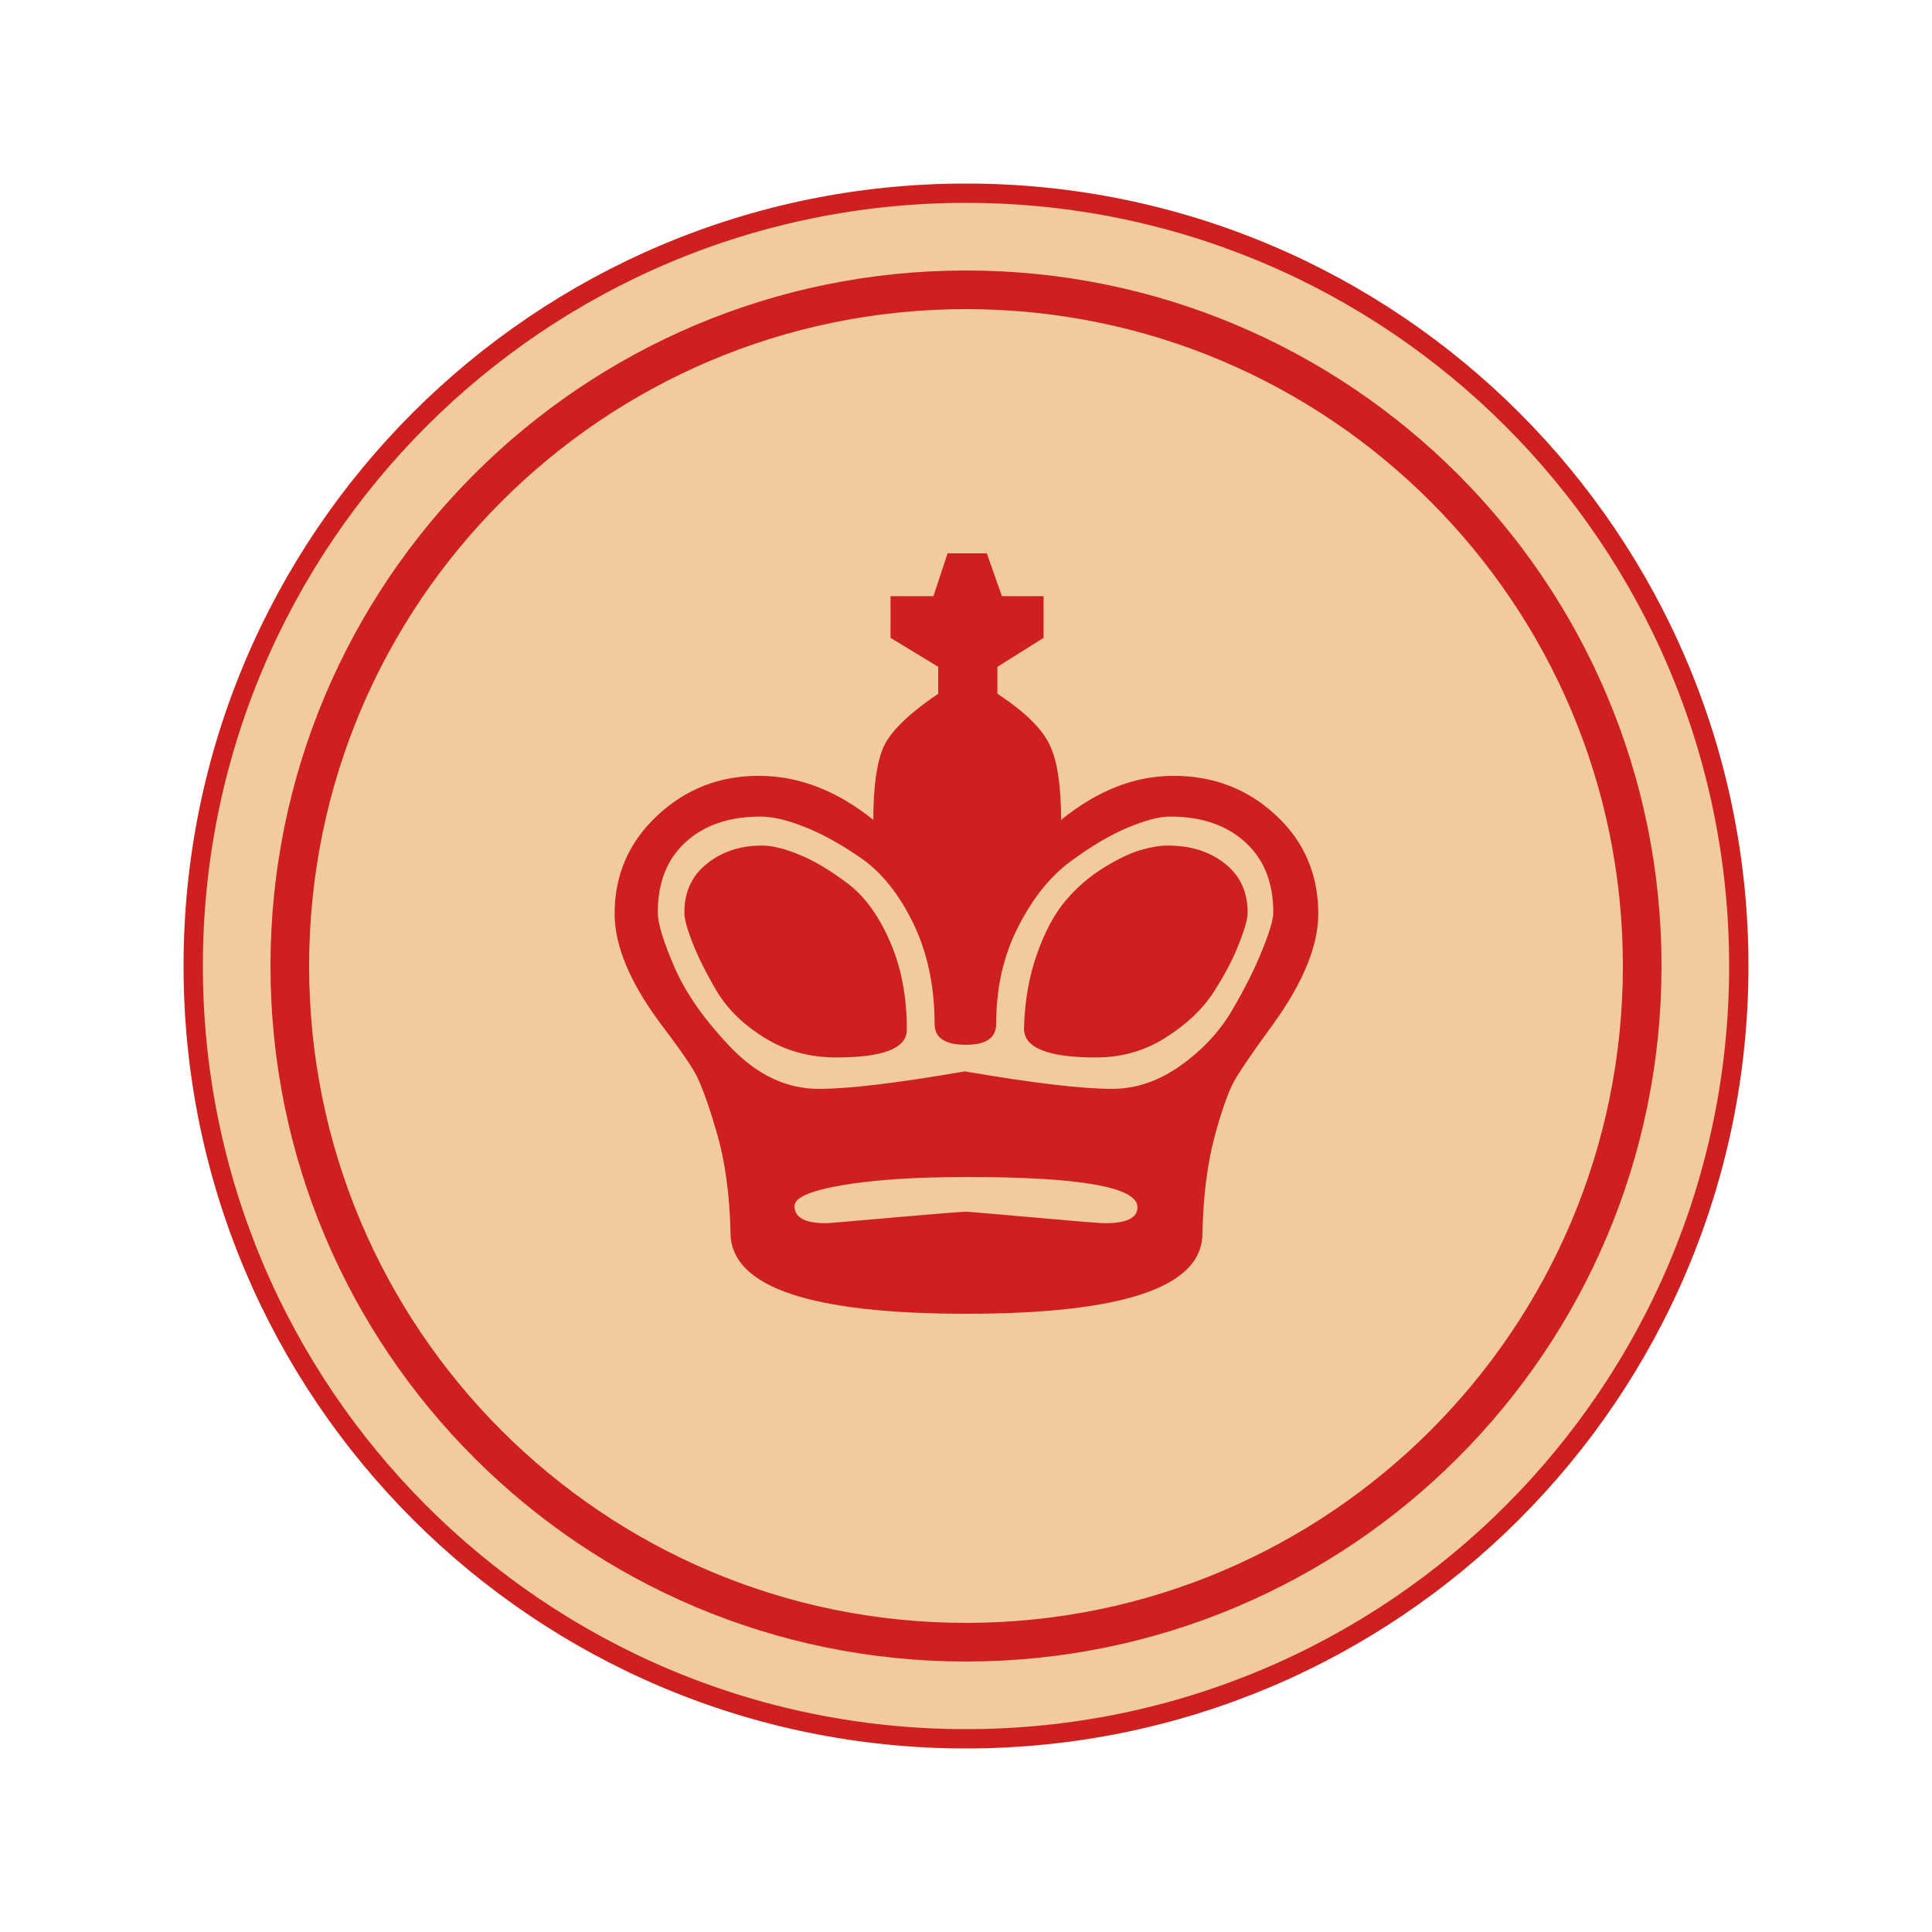
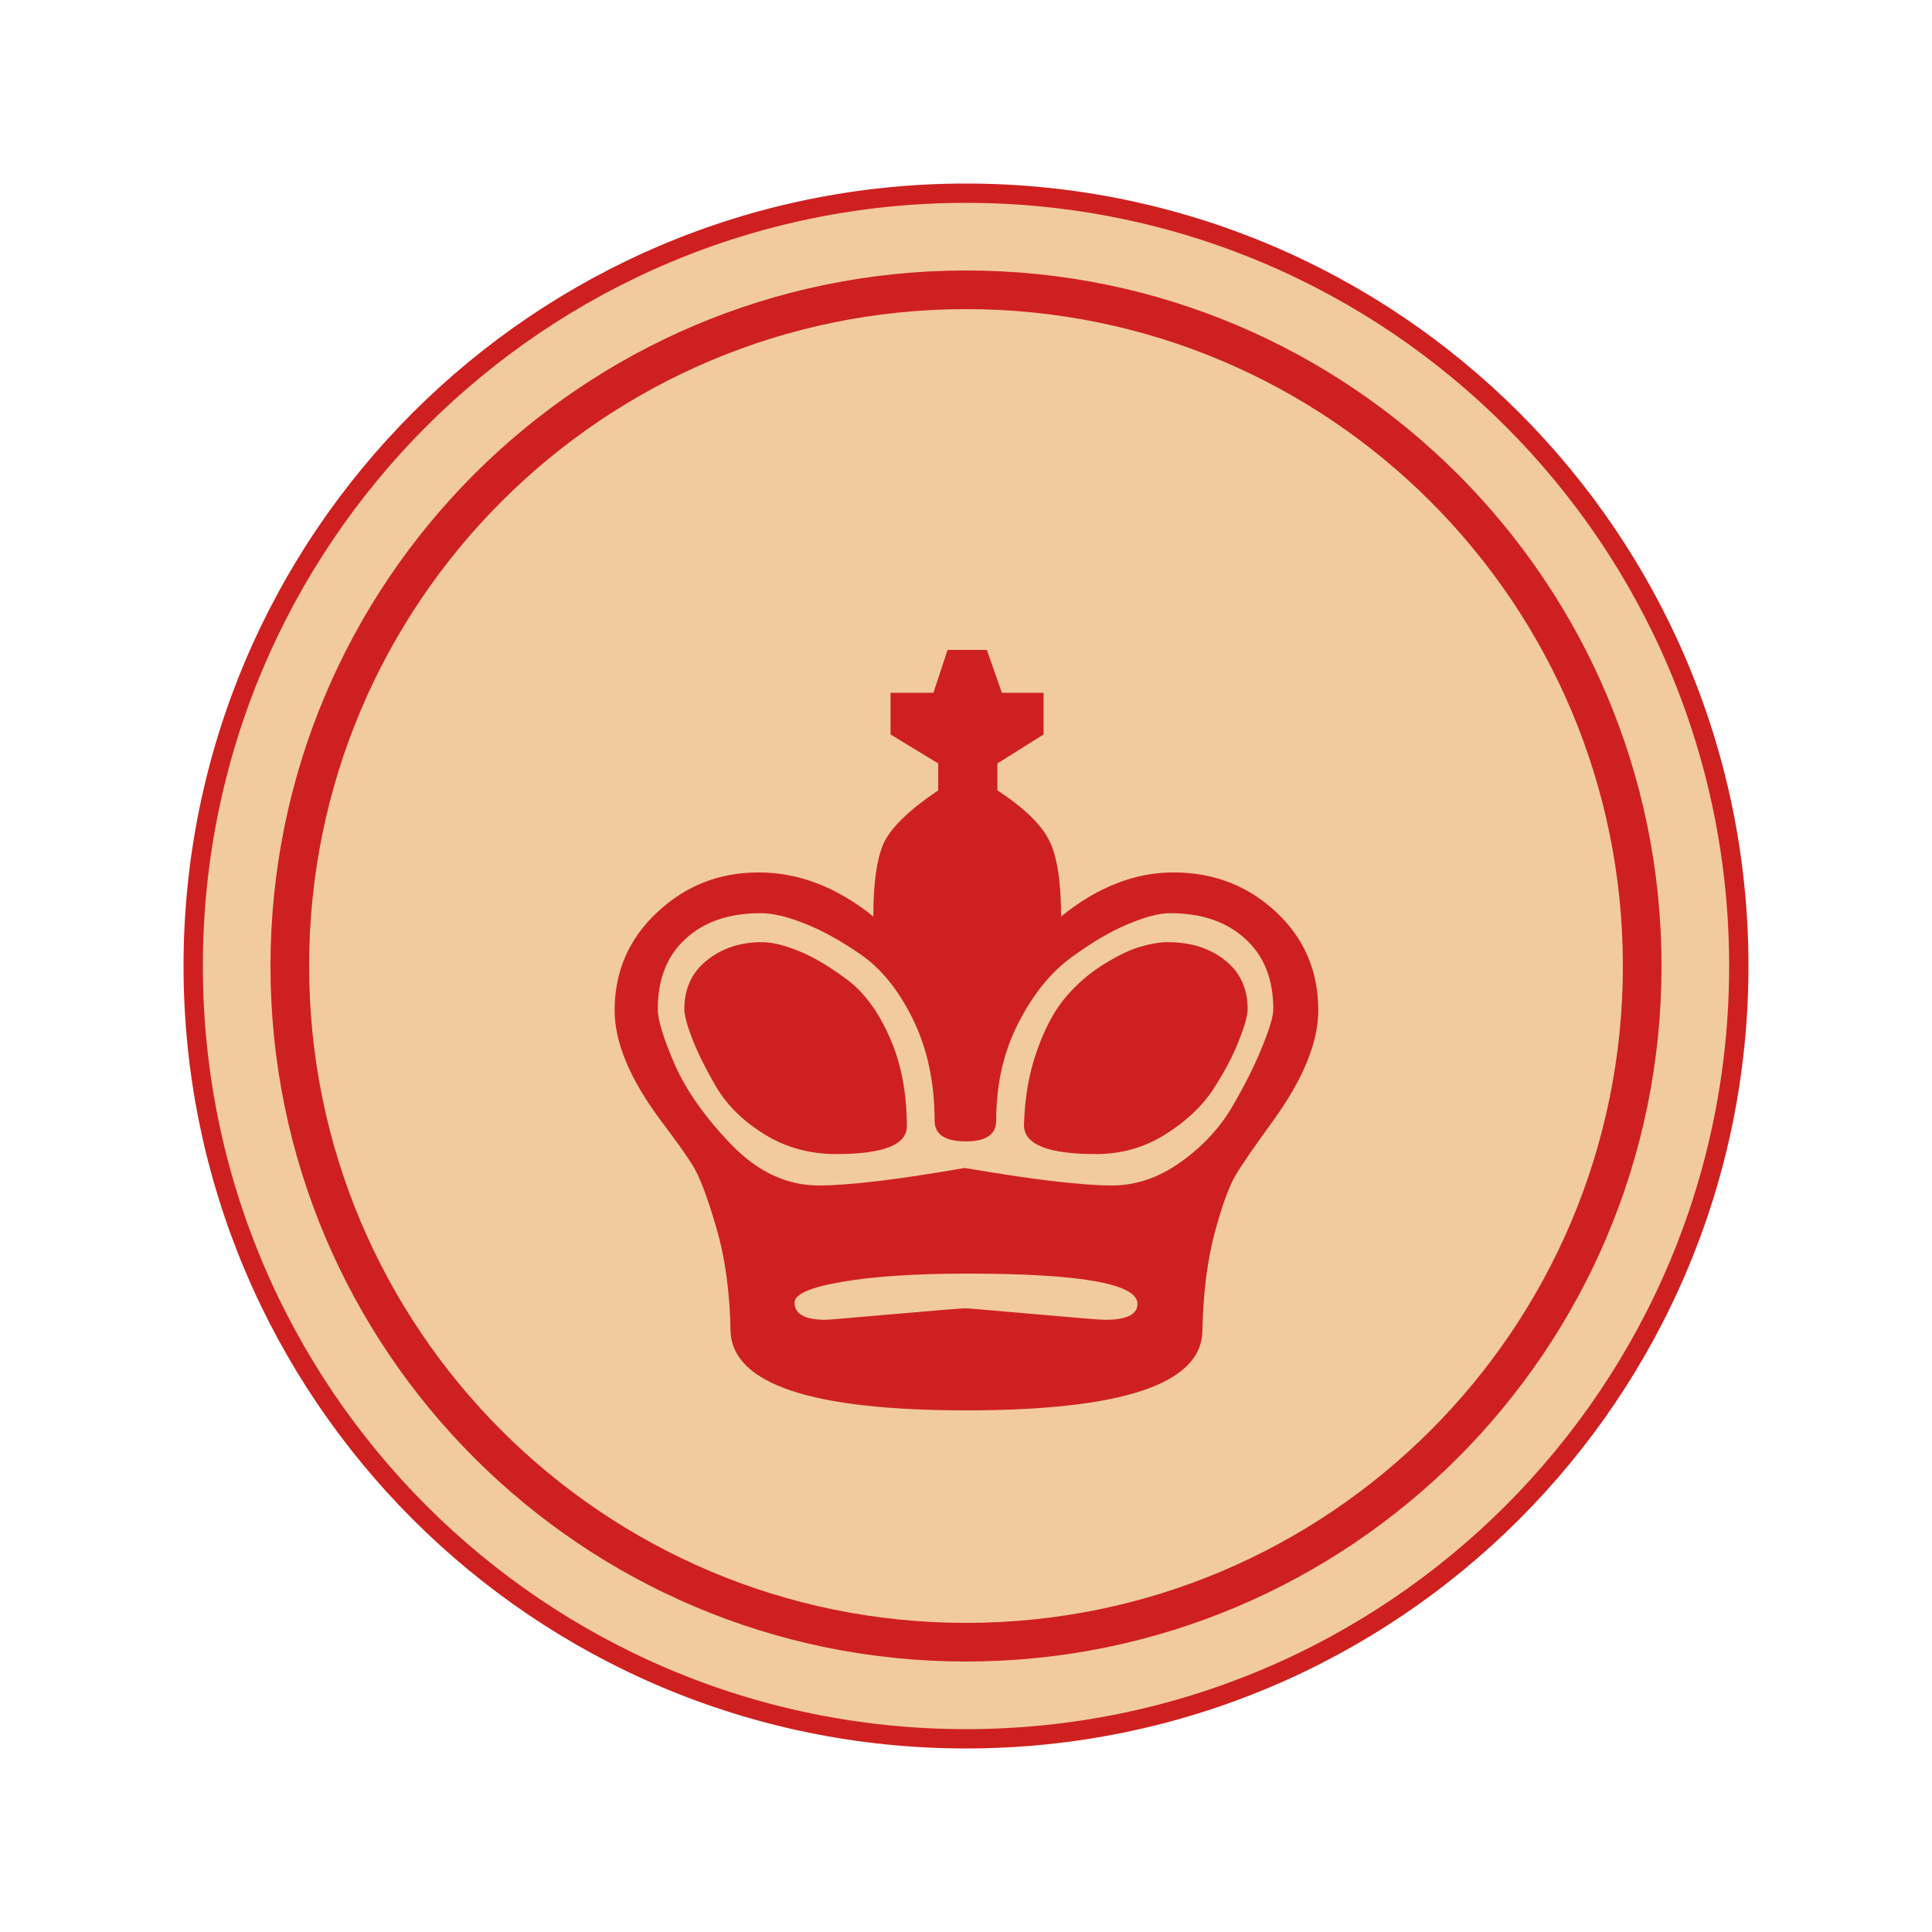
<svg viewBox="0 0 100 100">
  <circle cx="50" cy="50" r="40" fill="#f1cb9d" stroke="#cf2020" stroke-width="1" />
  <circle cx="50" cy="50" r="35" fill="#f1cb9d" stroke="#cf2020" stroke-width="2" />
-   <text x="50" y="50" font-size="60" fill="#cf2020" text-anchor="middle" dominant-baseline="central">♚</text>
+   <text x="50" y="55" font-size="60" fill="#cf2020" text-anchor="middle" dominant-baseline="central">♚</text>
</svg>
